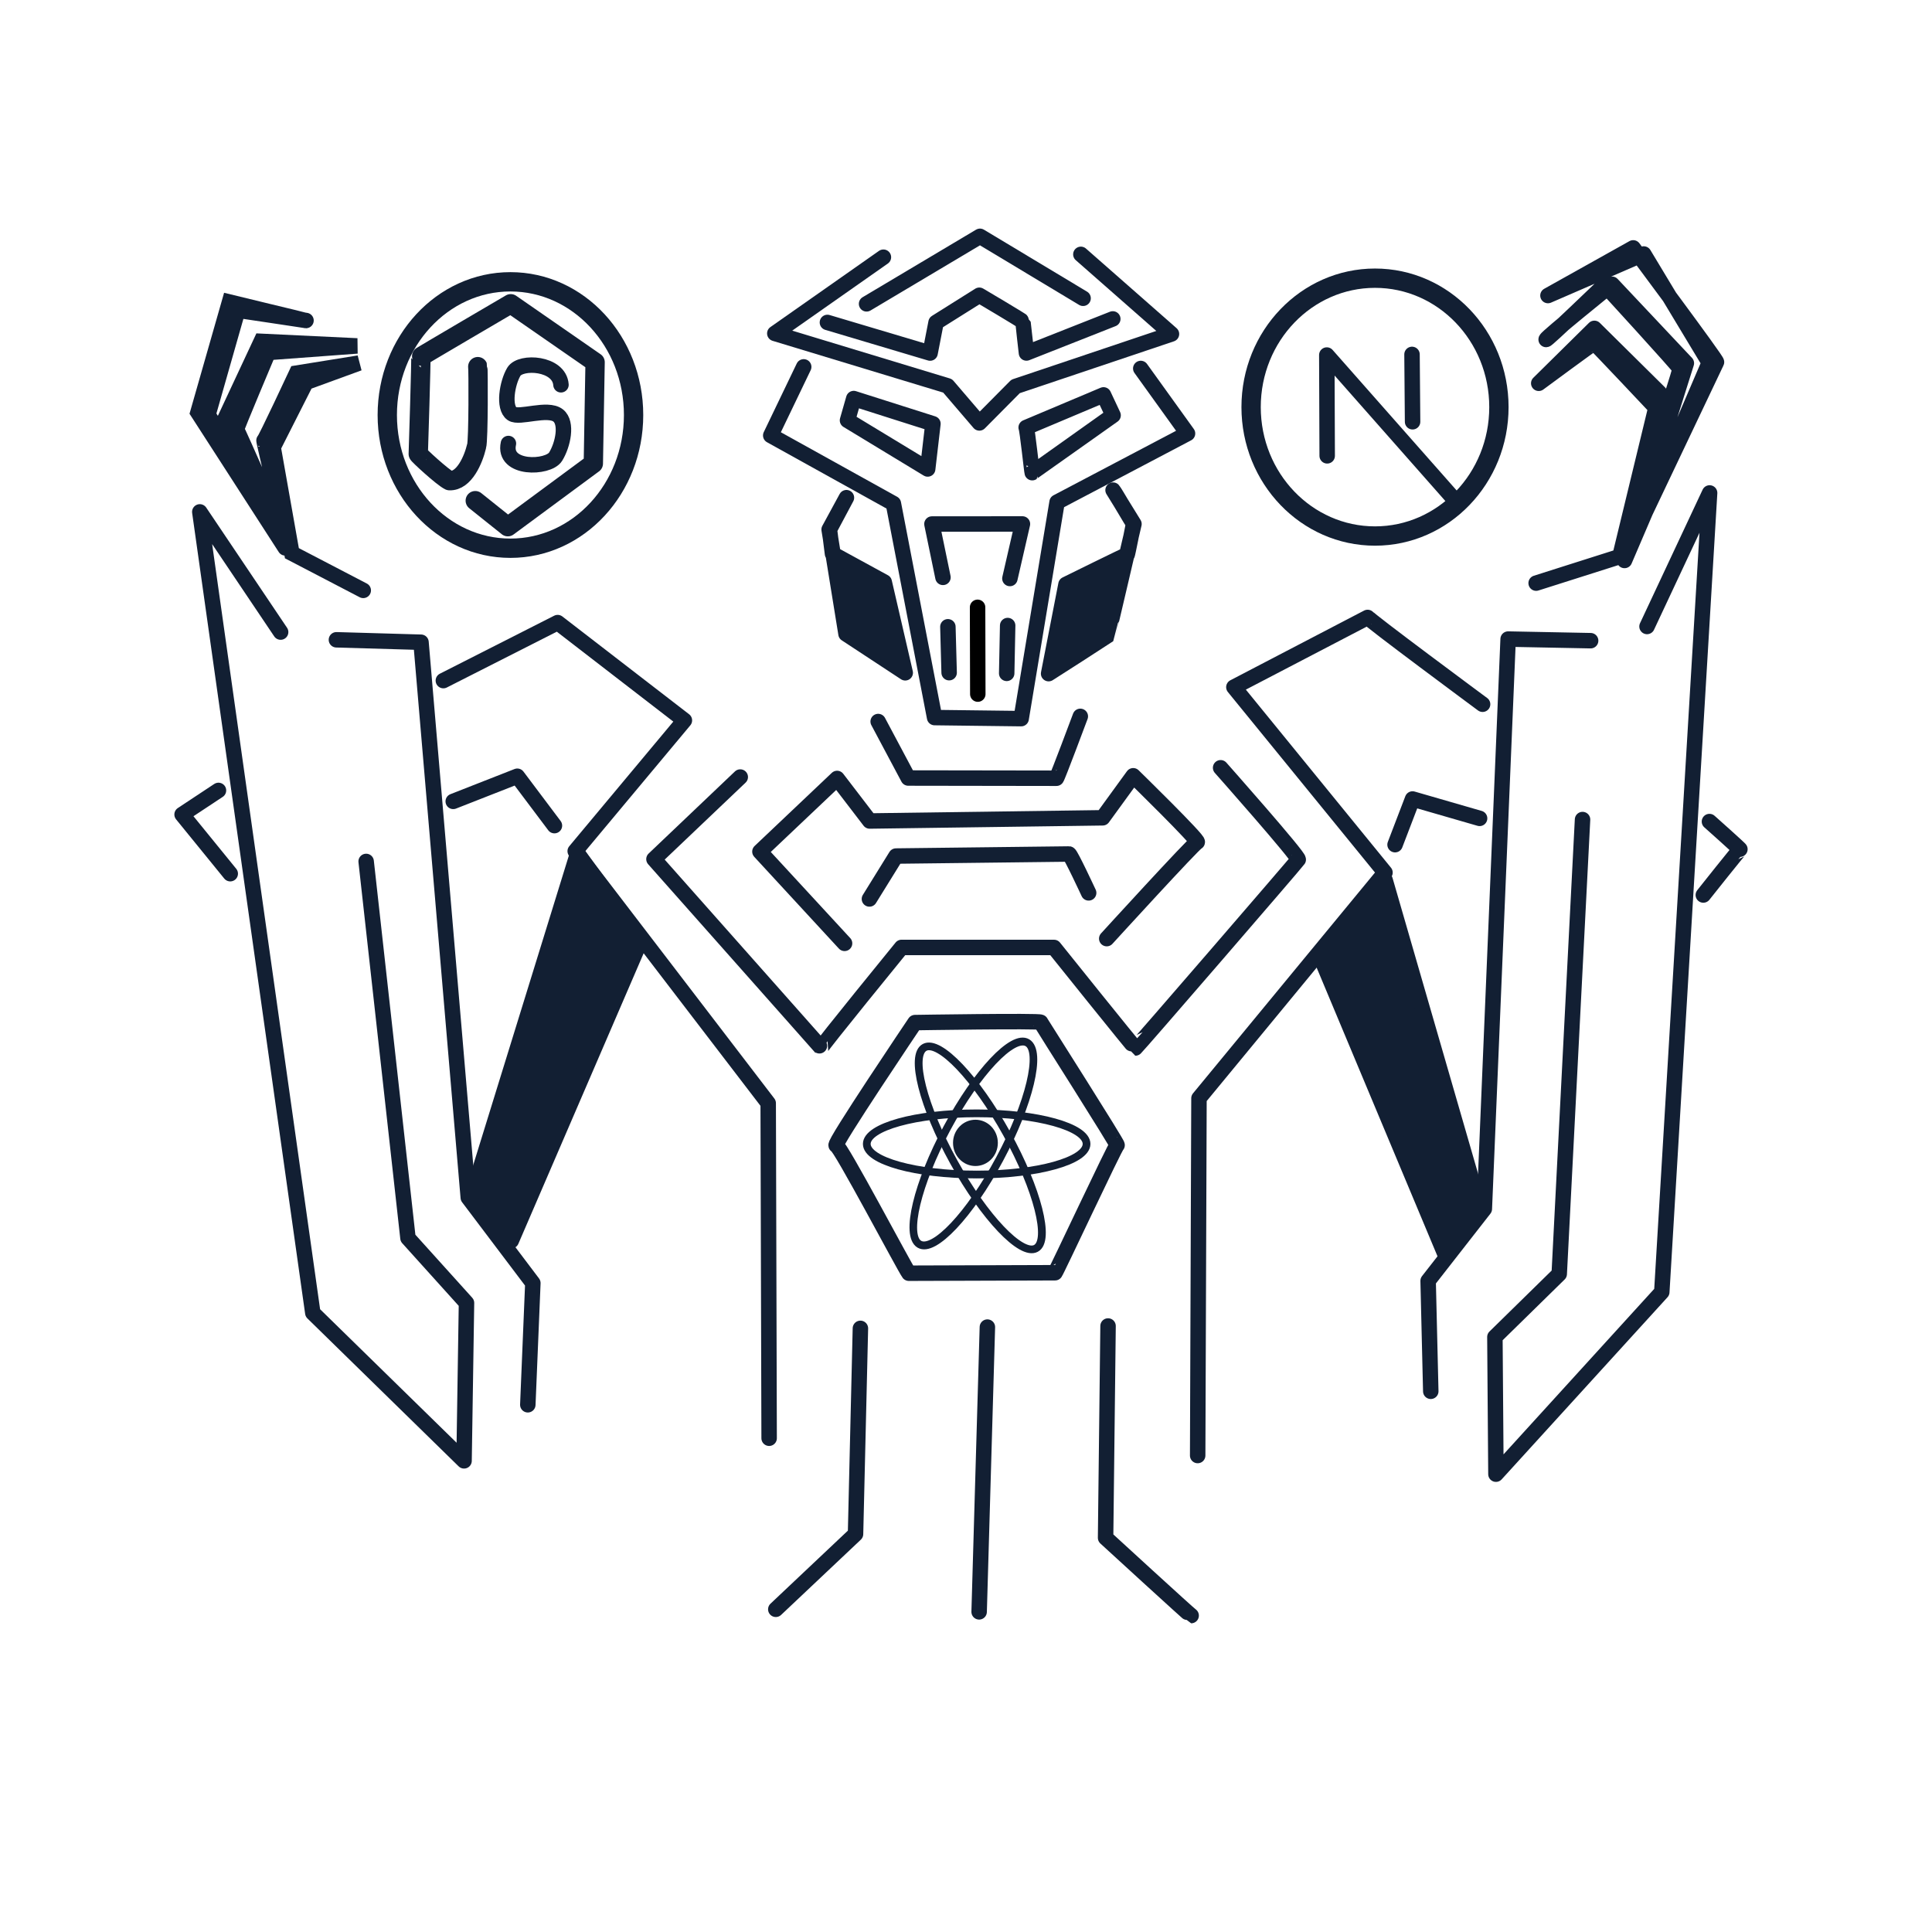
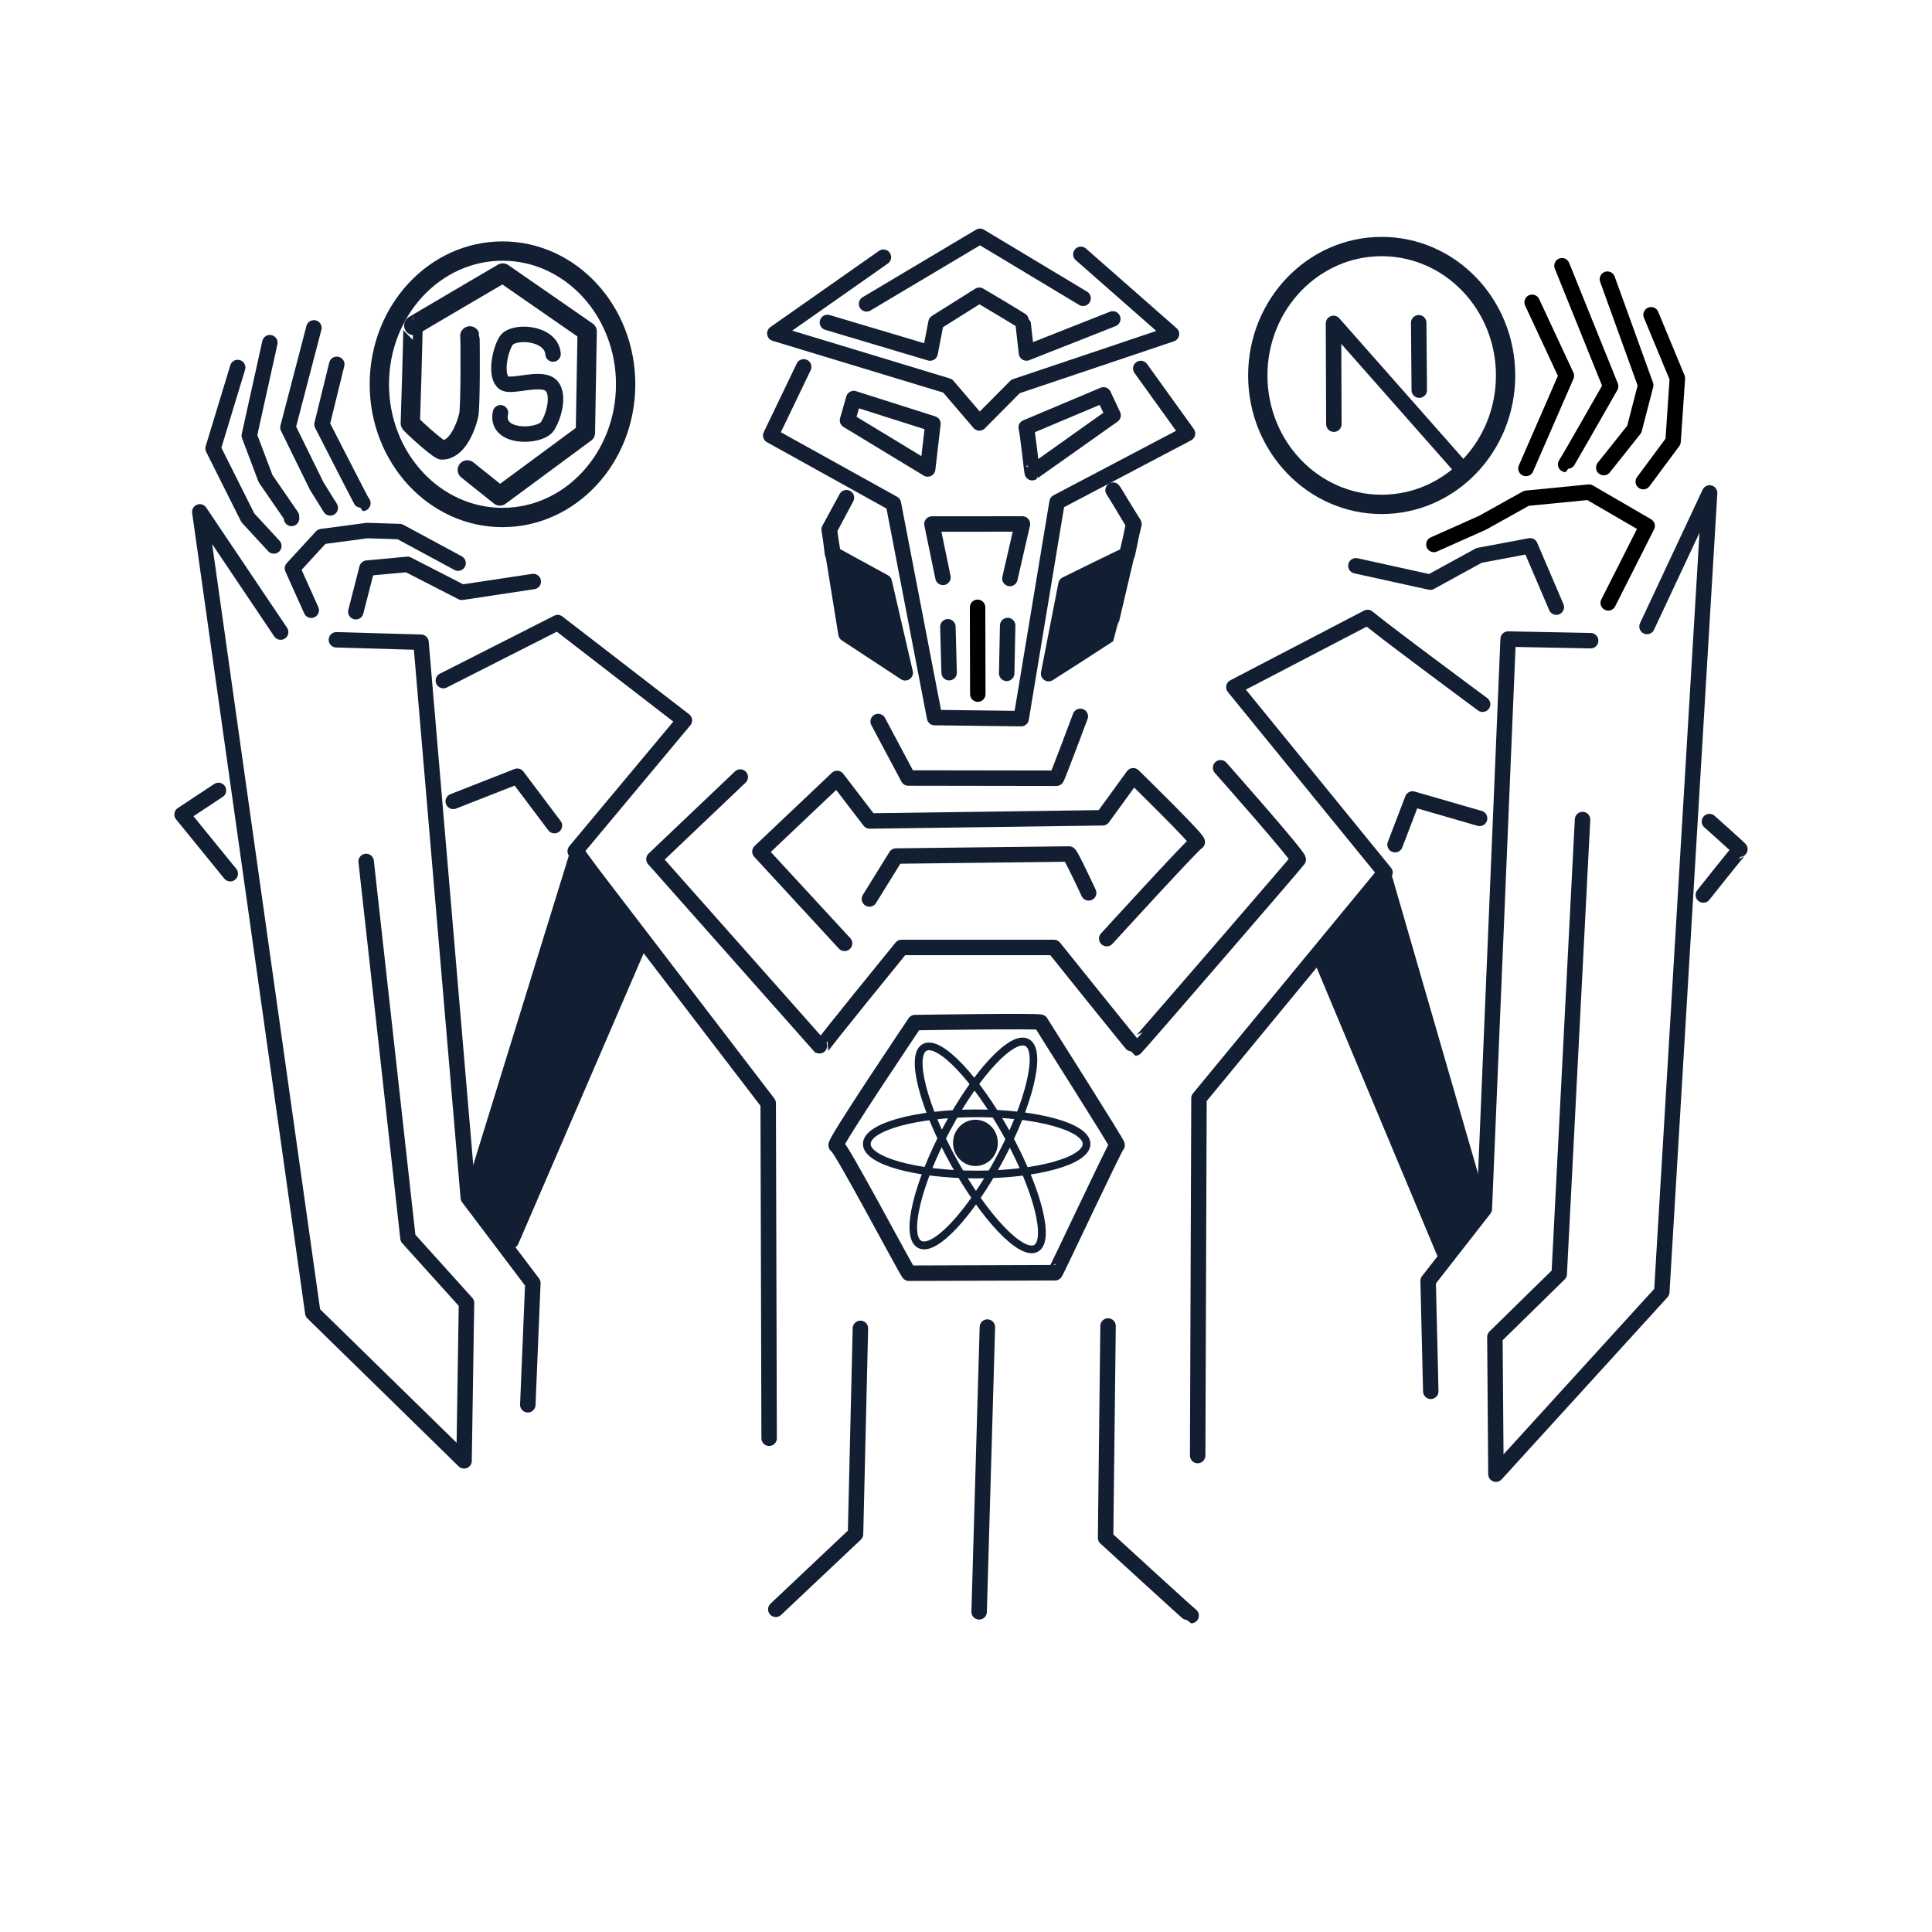
<svg xmlns="http://www.w3.org/2000/svg" viewBox="0 0 500 500">
  <defs />
  <path style="fill: none; stroke: rgb(18, 31, 51); stroke-width: 4px; stroke-linecap: round; stroke-linejoin: round;" d="M 224.267 78.636 L 253.62 61.159 L 280.301 77.196" />
  <path style="fill: none; stroke: rgb(18, 31, 51); stroke-width: 4px; stroke-linecap: round; stroke-linejoin: round;" d="M 214.134 83.447 L 240.71 91.369 L 242.251 83.447 L 253.446 76.412 C 253.446 76.412 264.74 83.078 264.74 83.262 C 264.74 83.447 265.646 91.354 265.646 91.354 L 287.989 82.536" />
  <path style="fill: none; stroke: rgb(18, 31, 51); stroke-width: 4px; stroke-linecap: round; stroke-linejoin: round;" d="M 228.626 66.565 L 200.519 86.288 L 245.238 99.856 L 253.459 109.452 L 262.827 100.008 L 303.177 86.437 L 279.728 65.828" />
  <path style="fill: none; stroke: rgb(18, 31, 51); stroke-width: 4px; stroke-linecap: round; stroke-linejoin: round;" d="M 207.998 94.945 L 199.466 112.698 L 231.207 130.313 L 241.874 185.708 L 264.276 185.982 L 273.572 129.952 L 307.33 112.188 L 295.227 95.361" />
  <path style="fill: none; stroke: rgb(18, 31, 51); stroke-width: 4px; stroke-linecap: round; stroke-linejoin: round;" d="M 220.945 103.147 L 241.443 109.666 L 240.083 121.368 L 219.333 108.785 L 220.945 103.147 Z" />
  <path style="fill: none; stroke: rgb(18, 31, 51); stroke-width: 4px; stroke-linecap: round; stroke-linejoin: round;" d="M 265.572 110.636 L 285.589 102.198 L 288.068 107.481 C 288.068 107.481 267.215 122.253 267.14 122.327 C 267.067 122.401 265.874 111.15 265.572 110.636 Z" />
  <path style="fill: none; stroke: rgb(18, 31, 51); stroke-width: 4px; stroke-linecap: round; stroke-linejoin: round;" d="M 244.038 149.424 L 241.184 135.615 L 264.605 135.602 L 261.36 149.717" />
  <path style="stroke: rgb(18, 31, 51); stroke-width: 4px; fill: rgb(18, 31, 51); stroke-linecap: round; stroke-linejoin: round;" d="M 234.273 174.12 L 218.946 164.048 L 214.578 137.041 L 219.056 128.799 L 214.662 137.045 L 215.451 143.317 L 228.839 150.631 L 234.273 174.12 Z" />
  <path style="stroke: rgb(18, 31, 51); stroke-width: 4px; fill: rgb(18, 31, 51); stroke-linecap: round; stroke-linejoin: round;" d="M 288.06 126.845 L 293.469 135.608 C 293.469 135.608 286.746 164.457 286.672 164.533 C 286.598 164.606 271.378 174.336 271.378 174.336 L 275.876 151.243 C 275.876 151.243 291.644 143.465 291.718 143.539 C 291.792 143.612 293.427 135.33 293.354 135.479 C 293.279 135.627 288.458 127.241 288.06 126.845 Z" />
  <path style="fill: rgb(216, 216, 216); stroke: rgb(0, 0, 0); stroke-linecap: round; stroke-linejoin: round; stroke-width: 4px;" d="M 253.053 179.634 L 252.998 157.173" />
  <path style="fill: rgb(216, 216, 216); stroke: rgb(18, 31, 51); stroke-linecap: round; stroke-linejoin: round; stroke-width: 4px;" d="M 245.312 162.211 L 245.636 174.089" />
  <path style="fill: rgb(216, 216, 216); stroke: rgb(18, 31, 51); stroke-linecap: round; stroke-linejoin: round; stroke-width: 4px;" d="M 260.783 161.889 L 260.531 174.266" />
  <path style="fill: none; stroke: rgb(18, 31, 51); stroke-linecap: round; stroke-linejoin: round; stroke-width: 4px;" d="M 253.4 417.145 L 255.534 343.451" />
  <path style="fill: none; stroke: rgb(18, 31, 51); stroke-linecap: round; stroke-linejoin: round; stroke-width: 4px;" d="M 200.776 416.487 L 221.41 397.011 L 222.673 343.778" />
  <path style="fill: none; stroke: rgb(18, 31, 51); stroke-linecap: round; stroke-linejoin: round; stroke-width: 4px;" d="M 286.763 343.166 L 286.125 397.981 C 286.125 397.981 308.065 418.111 308.269 418.111" />
  <path style="fill: none; stroke: rgb(18, 31, 51); stroke-linecap: round; stroke-linejoin: round; stroke-width: 4px;" d="M 199.05 372.215 L 198.809 285.507 L 148.863 220.278 L 177.12 186.433 L 144.322 161.127 L 114.741 176.138" />
  <path style="fill: none; stroke: rgb(18, 31, 51); stroke-linecap: round; stroke-linejoin: round; stroke-width: 4px;" d="M 309.956 376.689 L 310.294 284.23 L 358.432 225.822 L 319.325 177.834 C 319.325 177.834 354.411 159.549 354.005 159.764 C 353.598 159.978 383.694 182.256 383.694 182.256" />
  <path style="stroke: rgb(18, 31, 51); stroke-linecap: round; fill: none; stroke-linejoin: round; stroke-width: 4px;" d="M 235.216 329.508 C 235.216 329.508 272.847 329.383 273.05 329.383 C 273.254 329.383 288.694 296.365 289.1 296.365 C 289.507 296.365 269.526 264.99 269.324 264.56 C 269.121 264.133 236.795 264.646 236.795 264.646 C 236.795 264.646 215.399 296.416 216.416 296.416 C 217.434 296.416 234.136 328.111 235.216 329.508 Z" />
  <path style="fill: none; stroke: rgb(18, 31, 51); stroke-linecap: round; stroke-linejoin: round; stroke-width: 4px;" d="M 191.579 201.096 L 169.244 222.344 C 169.244 222.344 212.727 271.376 212.523 271.162 C 212.32 270.95 233.323 245.194 233.323 245.194 L 272.77 245.198 C 272.77 245.198 293.624 271.221 293.827 271.221 C 294.031 271.221 335.576 223.107 335.983 222.466 C 336.39 221.825 315.894 198.698 315.894 198.698" />
  <path style="fill: none; stroke: rgb(18, 31, 51); stroke-linecap: round; stroke-linejoin: round; stroke-width: 4px;" d="M 218.572 244.138 L 196.669 220.392 L 216.643 201.466 L 225.076 212.472 L 285.369 211.646 L 293.275 200.769 C 293.275 200.769 310.642 217.73 309.829 217.944 C 309.015 218.157 286.423 242.913 286.423 242.913" />
  <path style="fill: none; stroke: rgb(18, 31, 51); stroke-linecap: round; stroke-linejoin: round; stroke-width: 4px;" d="M 225.008 232.651 L 231.885 221.544 C 231.885 221.544 276.254 221.015 276.66 221.015 C 277.067 221.015 281.743 231.077 281.743 231.077" />
  <path style="fill: none; stroke: rgb(18, 31, 51); stroke-linecap: round; stroke-linejoin: round; stroke-width: 4px;" d="M 227.271 186.732 L 235.058 201.351 C 235.058 201.351 273.197 201.409 273.402 201.409 C 273.604 201.409 279.584 185.393 279.584 185.393" />
  <path style="stroke: rgb(18, 31, 51); stroke-linecap: round; stroke-linejoin: round; fill: rgb(18, 31, 51); stroke-width: 4px;" d="M 149.488 220.861 L 165.774 243.52 L 132.313 321.101 L 122.349 308.673 L 149.488 220.861 Z" />
  <path style="fill: none; stroke-linecap: round; stroke-linejoin: round; stroke-width: 4px; stroke: rgb(18, 31, 51);" d="M 136.598 363.554 L 137.902 332.065 L 121.19 309.938 L 108.956 166.209 L 87.066 165.578" />
  <path style="fill: none; stroke-linecap: round; stroke-linejoin: round; stroke-width: 4px; stroke: rgb(18, 31, 51);" d="M 94.759 222.94 L 105.582 320.404 L 120.729 337.198 L 120.096 378.063 L 80.955 339.779 L 51.708 132.476 L 72.628 163.582" />
-   <path style="fill: rgb(18, 31, 51); stroke: rgb(18, 31, 51); stroke-linecap: round; stroke-width: 4px;" d="M 94.009 152.791 L 75.542 143.171 L 70.689 115.754 L 79.192 98.961 L 92.883 93.965 L 76.76 96.56 C 76.76 96.56 68.53 114.203 68.326 113.988 C 68.124 113.773 74.764 141.614 74.764 141.614 C 74.764 141.614 61.417 111.142 61.214 111.142 C 61.01 111.142 69.418 91.223 69.418 91.223 L 92.417 89.523 L 67.599 88.339 L 58.353 108.123 L 72.406 137.257 L 53.843 107.314 L 61.545 80.292 C 61.545 80.292 79.566 82.978 79.362 82.978 C 79.16 82.978 59.389 78.168 59.389 78.168 L 51.218 106.753 L 73.825 141.792" />
  <path style="fill: rgb(18, 31, 51); stroke: rgb(18, 31, 51); stroke-width: 4px; stroke-linecap: round; stroke-linejoin: round;" d="M 358.468 227.769 L 383.266 313.484 L 374.153 325.032 L 342.292 248.937 L 358.468 227.769 Z" />
  <path style="fill: none; stroke: rgb(18, 31, 51); stroke-width: 4px; stroke-linecap: round; stroke-linejoin: round;" d="M 370.283 360.065 L 369.599 331.484 L 384.142 312.862 L 390.303 165.392 L 411.655 165.809" />
  <path style="fill: none; stroke: rgb(18, 31, 51); stroke-width: 4px; stroke-linecap: round; stroke-linejoin: round;" d="M 409.56 212.099 L 403.526 329.701 L 386.877 346.018 L 387.148 381.515 L 430.068 334.383 L 442.447 127.575 L 426.247 162.133" />
-   <path style="fill: rgb(216, 216, 216); stroke: rgb(18, 31, 51); stroke-width: 4px; stroke-linecap: round; stroke-linejoin: round;" d="M 397.552 150.912 L 419.9 143.812 C 419.9 143.812 429.486 106.537 429.282 106.323 C 429.08 106.108 412.766 88.759 412.563 88.759 C 412.359 88.759 398.224 99.196 398.224 99.196 L 412.624 84.981 L 429.477 101.652 L 419.439 143.109 C 419.439 143.109 434.979 96.066 434.777 95.424 C 434.572 94.78 415.267 73.714 415.267 73.714 C 415.267 73.714 399.731 88.686 400.136 87.83 C 400.542 86.975 417.19 73.566 417.19 73.566 L 436.427 93.992 L 421.384 141.785 C 421.384 141.785 444.023 94.143 444.227 93.716 C 444.43 93.288 422.67 64.152 422.67 64.152 L 400.61 76.486 L 425.401 65.734 L 442.343 93.866 L 420.424 145.05" />
  <path style="fill: none; stroke-linejoin: round; stroke-width: 4px; stroke: rgb(18, 31, 51); stroke-linecap: round;" d="M 56.541 204.562 L 47.124 210.789 L 59.588 226.108" />
  <path style="fill: none; stroke-linejoin: round; stroke-width: 4px; stroke: rgb(18, 31, 51); stroke-linecap: round;" d="M 442.405 212.618 C 442.405 212.618 450.547 219.857 450.343 219.857 C 450.141 219.857 440.817 231.626 440.817 231.626" />
  <path style="fill: none; stroke: rgb(18, 31, 51); stroke-linejoin: round; stroke-linecap: round; stroke-width: 4px;" d="M 117.297 207.395 L 133.877 200.89 L 143.487 213.672" />
  <path style="fill: none; stroke: rgb(18, 31, 51); stroke-linejoin: round; stroke-linecap: round; stroke-width: 4px;" d="M 382.918 211.792 L 365.566 206.777 L 361.038 218.601" />
-   <ellipse style="fill: none; stroke: rgb(18, 31, 51); stroke-width: 5px; stroke-linecap: round; stroke-linejoin: round;" cx="132.099" cy="107.406" rx="31.872" ry="34.476" />
-   <ellipse style="fill: none; stroke: rgb(18, 31, 51); stroke-width: 5px; stroke-linecap: round; stroke-linejoin: round;" cx="355.851" cy="105.359" rx="32.066" ry="33.364" />
-   <path style="fill: none; stroke: rgb(18, 31, 51); stroke-width: 5px; stroke-linecap: round; stroke-linejoin: round;" d="M 122.997 129.571 L 131.425 136.311 L 153.554 119.971 L 154.011 93.739 L 132.175 78.609 C 132.175 78.609 108.733 92.338 108.897 92.338 C 109.059 92.338 108.245 117.484 108.245 117.484 C 108.141 117.629 114.526 123.538 116.327 124.398 C 120.146 124.556 122.522 118.943 123.342 115.468 C 123.84 113.913 123.781 95.213 123.647 94.885" />
-   <path style="fill: none; stroke-width: 4px; stroke-linecap: round; stroke-linejoin: round; stroke: rgb(18, 31, 51);" d="M 145.18 99.581 C 144.769 93.874 134.727 93.297 132.986 96.203 C 131.247 99.108 130.182 105.469 132.516 107.073 C 134.403 108.37 141.702 105.362 144.454 107.527 C 146.894 109.444 145.697 115.121 143.789 118.193 C 141.879 121.265 130.055 121.636 131.579 114.779" />
-   <path style="fill: none; stroke: rgb(18, 31, 51); stroke-width: 4px; stroke-linecap: round; stroke-linejoin: round;" d="M 377.217 130.226 L 343.376 91.883 L 343.475 117.97" />
-   <path style="fill: none; stroke: rgb(18, 31, 51); stroke-width: 4px; stroke-linecap: round; stroke-linejoin: round;" d="M 365.575 109.155 L 365.428 91.722" />
+   <ellipse style="fill: none; stroke: rgb(18, 31, 51); stroke-width: 5px; stroke-linecap: round; stroke-linejoin: round;" cx="130.045" cy="99.451" rx="31.872" ry="34.476" />
+   <ellipse style="fill: none; stroke: rgb(18, 31, 51); stroke-width: 5px; stroke-linecap: round; stroke-linejoin: round;" cx="357.581" cy="97.169" rx="32.066" ry="33.364" />
+   <path style="fill: none; stroke: rgb(18, 31, 51); stroke-width: 5px; stroke-linecap: round; stroke-linejoin: round;" d="M 120.943 121.616 L 129.371 128.356 L 151.5 112.016 L 151.957 85.784 L 130.121 70.654 C 130.121 70.654 106.679 84.383 106.843 84.383 C 107.005 84.383 106.191 109.529 106.191 109.529 C 106.087 109.674 112.472 115.583 114.273 116.443 C 118.092 116.601 120.468 110.988 121.288 107.513 C 121.786 105.958 121.727 87.258 121.593 86.93" />
+   <path style="fill: none; stroke-width: 4px; stroke-linecap: round; stroke-linejoin: round; stroke: rgb(18, 31, 51);" d="M 143.126 91.626 C 142.715 85.919 132.673 85.342 130.932 88.248 C 129.193 91.153 128.128 97.514 130.462 99.118 C 132.349 100.415 139.648 97.407 142.4 99.572 C 144.84 101.489 143.643 107.166 141.735 110.238 C 139.825 113.31 128.001 113.681 129.525 106.824" />
+   <path style="fill: none; stroke: rgb(18, 31, 51); stroke-width: 4px; stroke-linecap: round; stroke-linejoin: round;" d="M 378.947 122.036 L 345.106 83.693 L 345.205 109.78" />
+   <path style="stroke: rgb(18, 31, 51); fill: none; stroke-width: 4px; stroke-linecap: round; stroke-linejoin: round;" d="M 367.305 100.965 L 367.158 83.532" />
  <ellipse style="stroke: rgb(18, 31, 51); fill: none; stroke-miterlimit: 2; stroke-width: 2px;" cx="252.761" cy="296.048" rx="28.438" ry="7.919" />
  <ellipse style="stroke: rgb(18, 31, 51); fill: none; stroke-miterlimit: 2; stroke-width: 2px;" cx="253.376" cy="286.057" rx="29.729" ry="7.77" transform="matrix(0.484047, 0.875042, -0.883692, 0.46841, 383.8388, -58.63593)" />
  <ellipse style="stroke: rgb(18, 31, 51); fill: none; stroke-miterlimit: 2; stroke-width: 2px;" cx="254.491" cy="286.034" rx="29.583" ry="7.892" transform="matrix(0.472671, -0.881239, 0.860419, 0.511487, -114.4887, 373.8963)" />
  <ellipse style="stroke-width: 2px; stroke: rgb(18, 31, 51); fill: rgb(18, 31, 51);" cx="252.442" cy="295.776" rx="4.799" ry="4.989" />
+   <path style="fill: none; stroke: rgb(18, 31, 51); stroke-width: 4px; stroke-linecap: round; stroke-linejoin: round;" d="M 92.087 158.311 L 94.977 147.033 L 105.452 146.06 L 119.536 153.286 L 138.011 150.501" />
+   <path style="fill: none; stroke: rgb(18, 31, 51); stroke-width: 4px; stroke-linecap: round; stroke-linejoin: round;" d="M 70.863 141.291 L 64.147 134.014 L 55.148 116.054 L 61.515 95.109" />
+   <path style="fill: none; stroke: rgb(18, 31, 51); stroke-width: 4px; stroke-linecap: round; stroke-linejoin: round;" d="M 75.452 134.168 L 75.434 133.611 L 68.733 123.881 L 64.516 112.723 L 69.842 88.682" />
+   <path style="fill: none; stroke: rgb(18, 31, 51); stroke-width: 4px; stroke-linecap: round; stroke-linejoin: round;" d="M 81.24 84.852 L 74.517 110.623 L 81.954 125.769 L 85.476 131.441 L 85.213 130.973" />
+   <path style="fill: none; stroke: rgb(18, 31, 51); stroke-width: 4px; stroke-linecap: round; stroke-linejoin: round;" d="M 87.154 94.29 L 83.335 109.827 C 83.335 109.827 93.777 130.269 93.881 130.269 C 93.985 130.269 93.763 129.972 93.763 129.972" />
+   <path style="fill: none; stroke: rgb(18, 31, 51); stroke-width: 4px; stroke-linecap: round; stroke-linejoin: round;" d="M 80.551 157.926 L 75.687 147.094 L 83.234 138.873 L 95.017 137.304 L 103.428 137.571 L 118.553 145.735" />
+   <path style="fill: none; stroke: rgb(18, 31, 51); stroke-width: 4px; stroke-linecap: round; stroke-linejoin: round;" d="M 402.773 157.125 L 395.985 141.256 L 382.779 143.743 L 370.145 150.663 L 350.906 146.427" />
+   <path style="stroke: rgb(0, 0, 0); fill: none; stroke-width: 4px; stroke-linecap: round; stroke-linejoin: round;" d="M 371.084 140.902 L 383.667 135.294 L 395.031 128.956 L 411.234 127.362 L 426.284 136.109 L 416.212 156.024" />
+   <path style="stroke: rgb(0, 0, 0); fill: none; stroke-width: 4px; stroke-linecap: round; stroke-linejoin: round;" d="M 394.92 121.236 L 405.375 97.24 L 396.514 78.238" />
+   <path style="stroke: rgb(0, 0, 0); fill: none; stroke-width: 4px; stroke-linecap: round; stroke-linejoin: round;" d="M 404.239 68.773 L 416.828 99.965 C 416.828 99.965 405.326 120.187 405.188 120.187" />
+   <path style="stroke: rgb(0, 0, 0); fill: none; stroke-width: 4px; stroke-linecap: round; stroke-linejoin: round;" d="M 415.05 121.016 L 422.949 111.094 L 425.908 99.688 L 415.995 72.25" />
+   <path style="stroke: rgb(0, 0, 0); fill: none; stroke-width: 4px; stroke-linecap: round; stroke-linejoin: round;" d="M 425.277 124.646 L 432.989 114.254 L 434.105 97.89 L 427.295 81.467" />
</svg>
